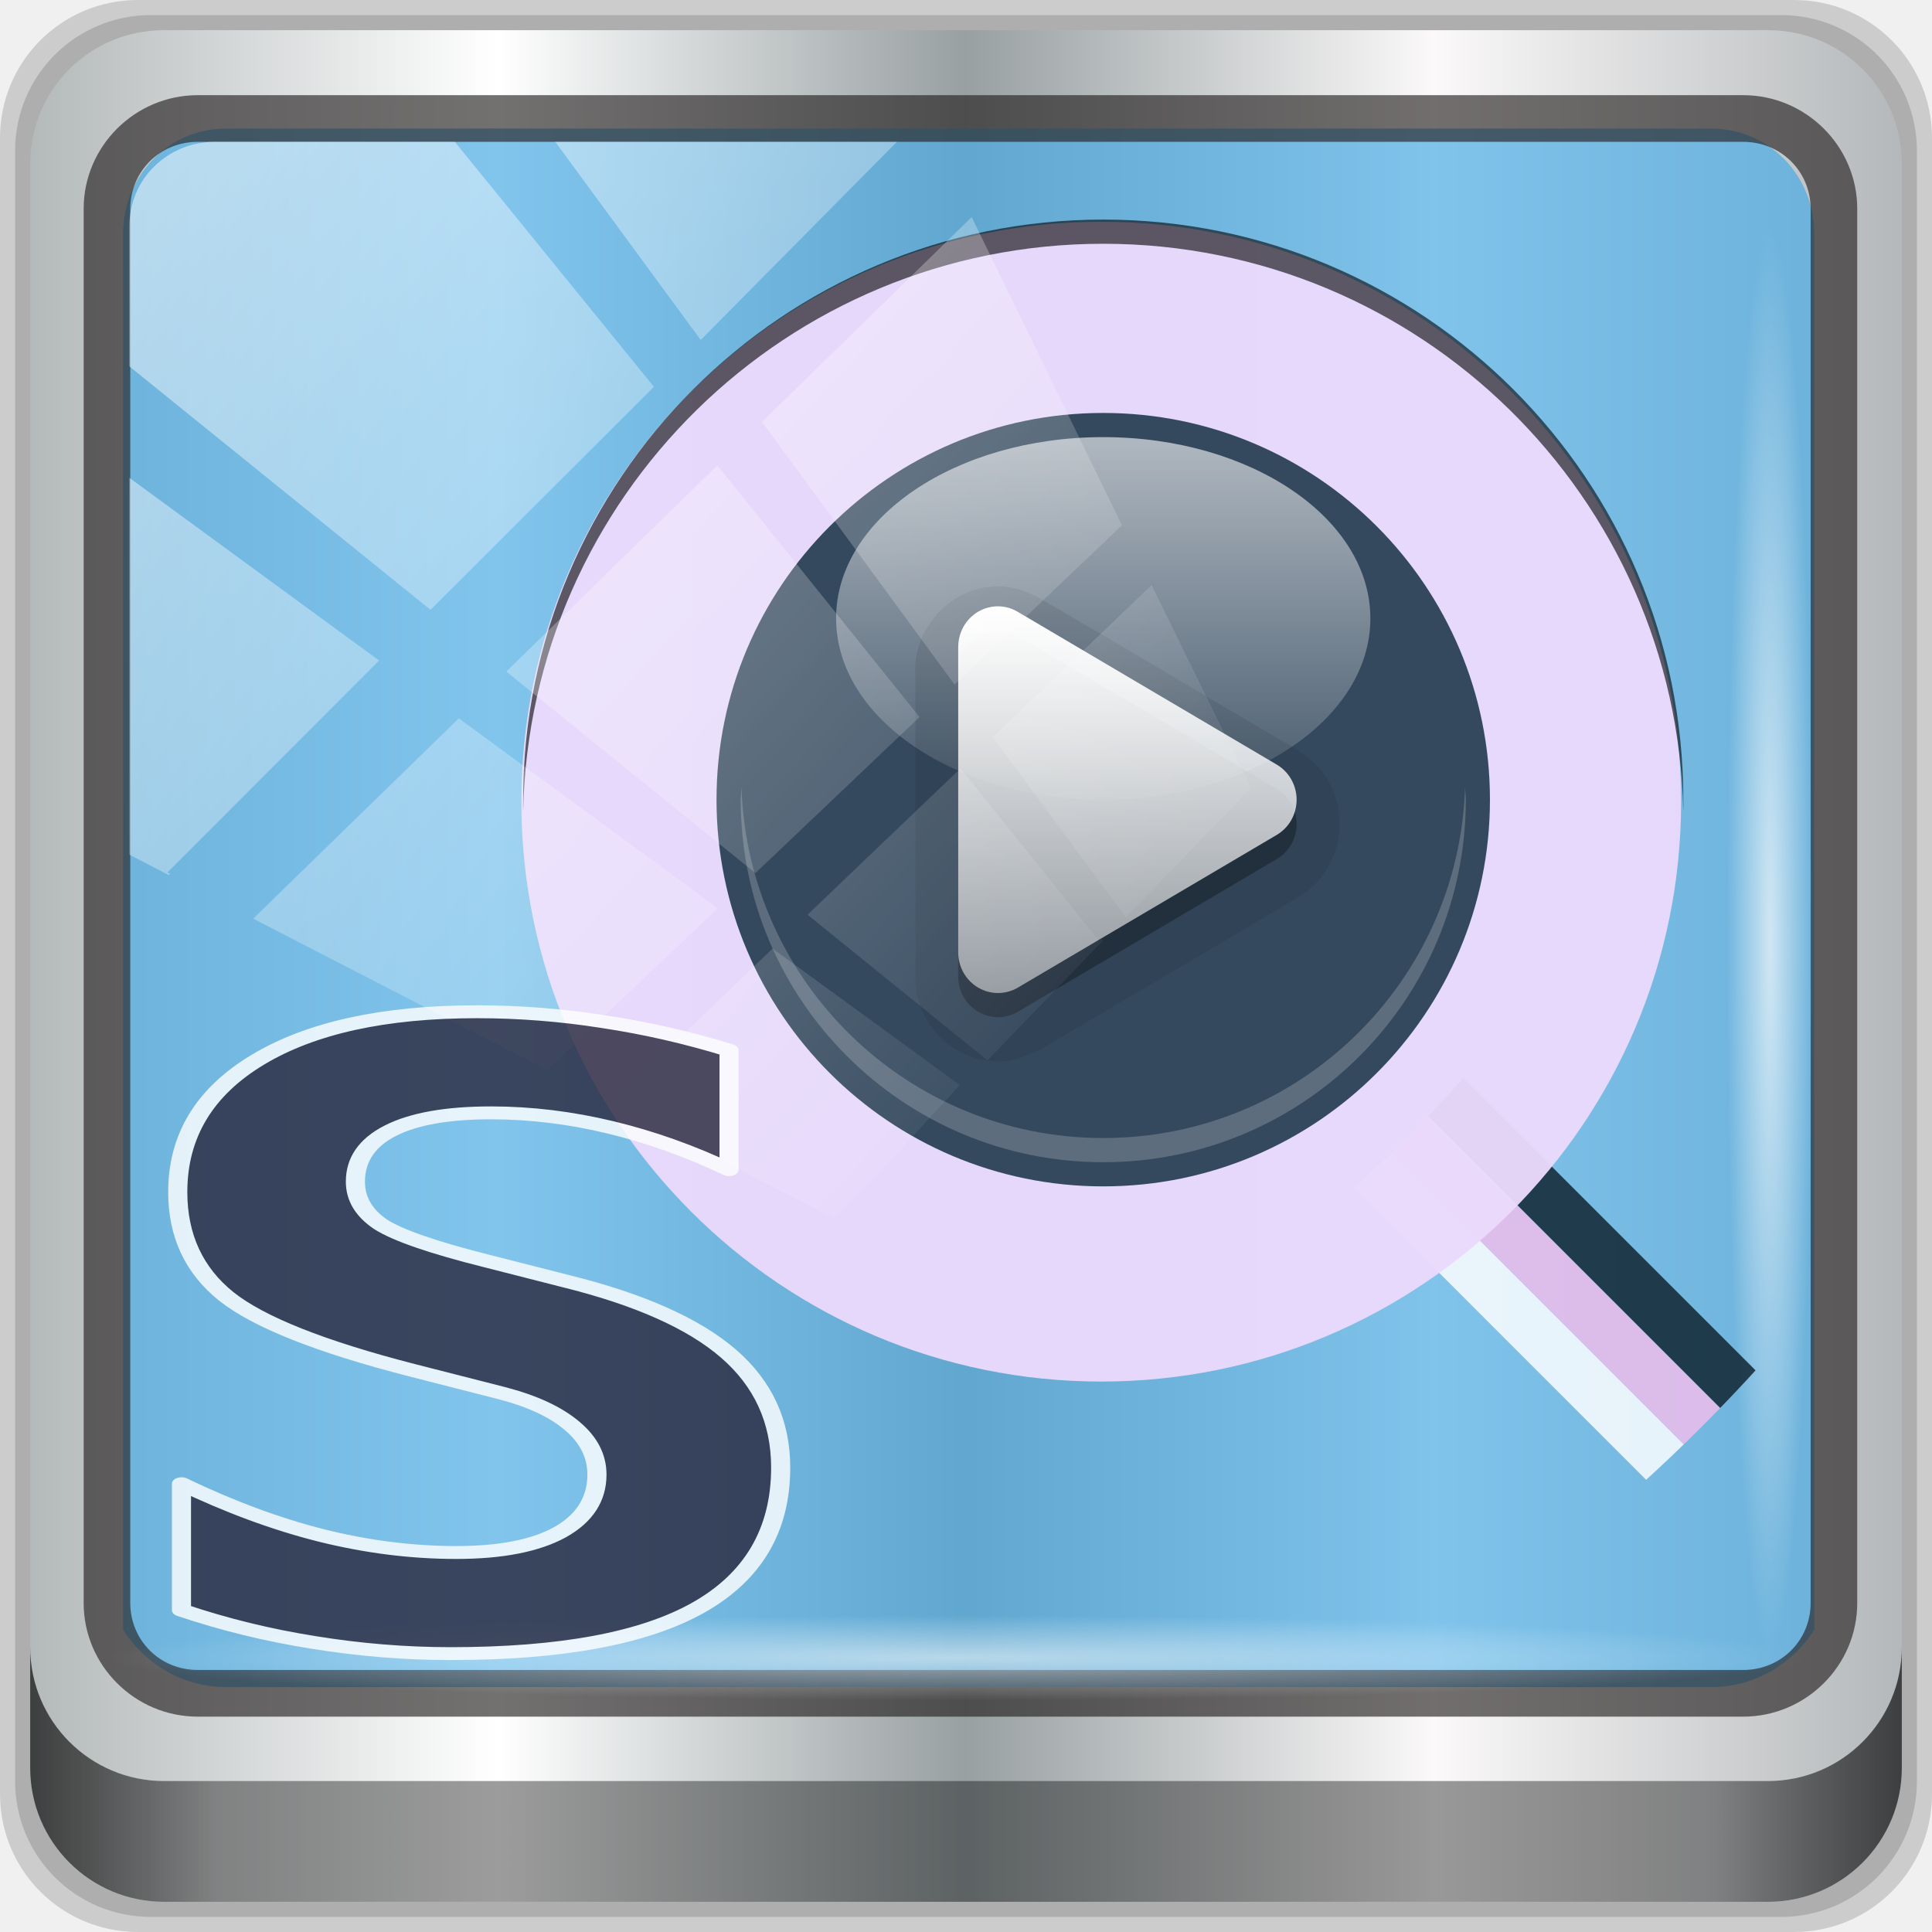
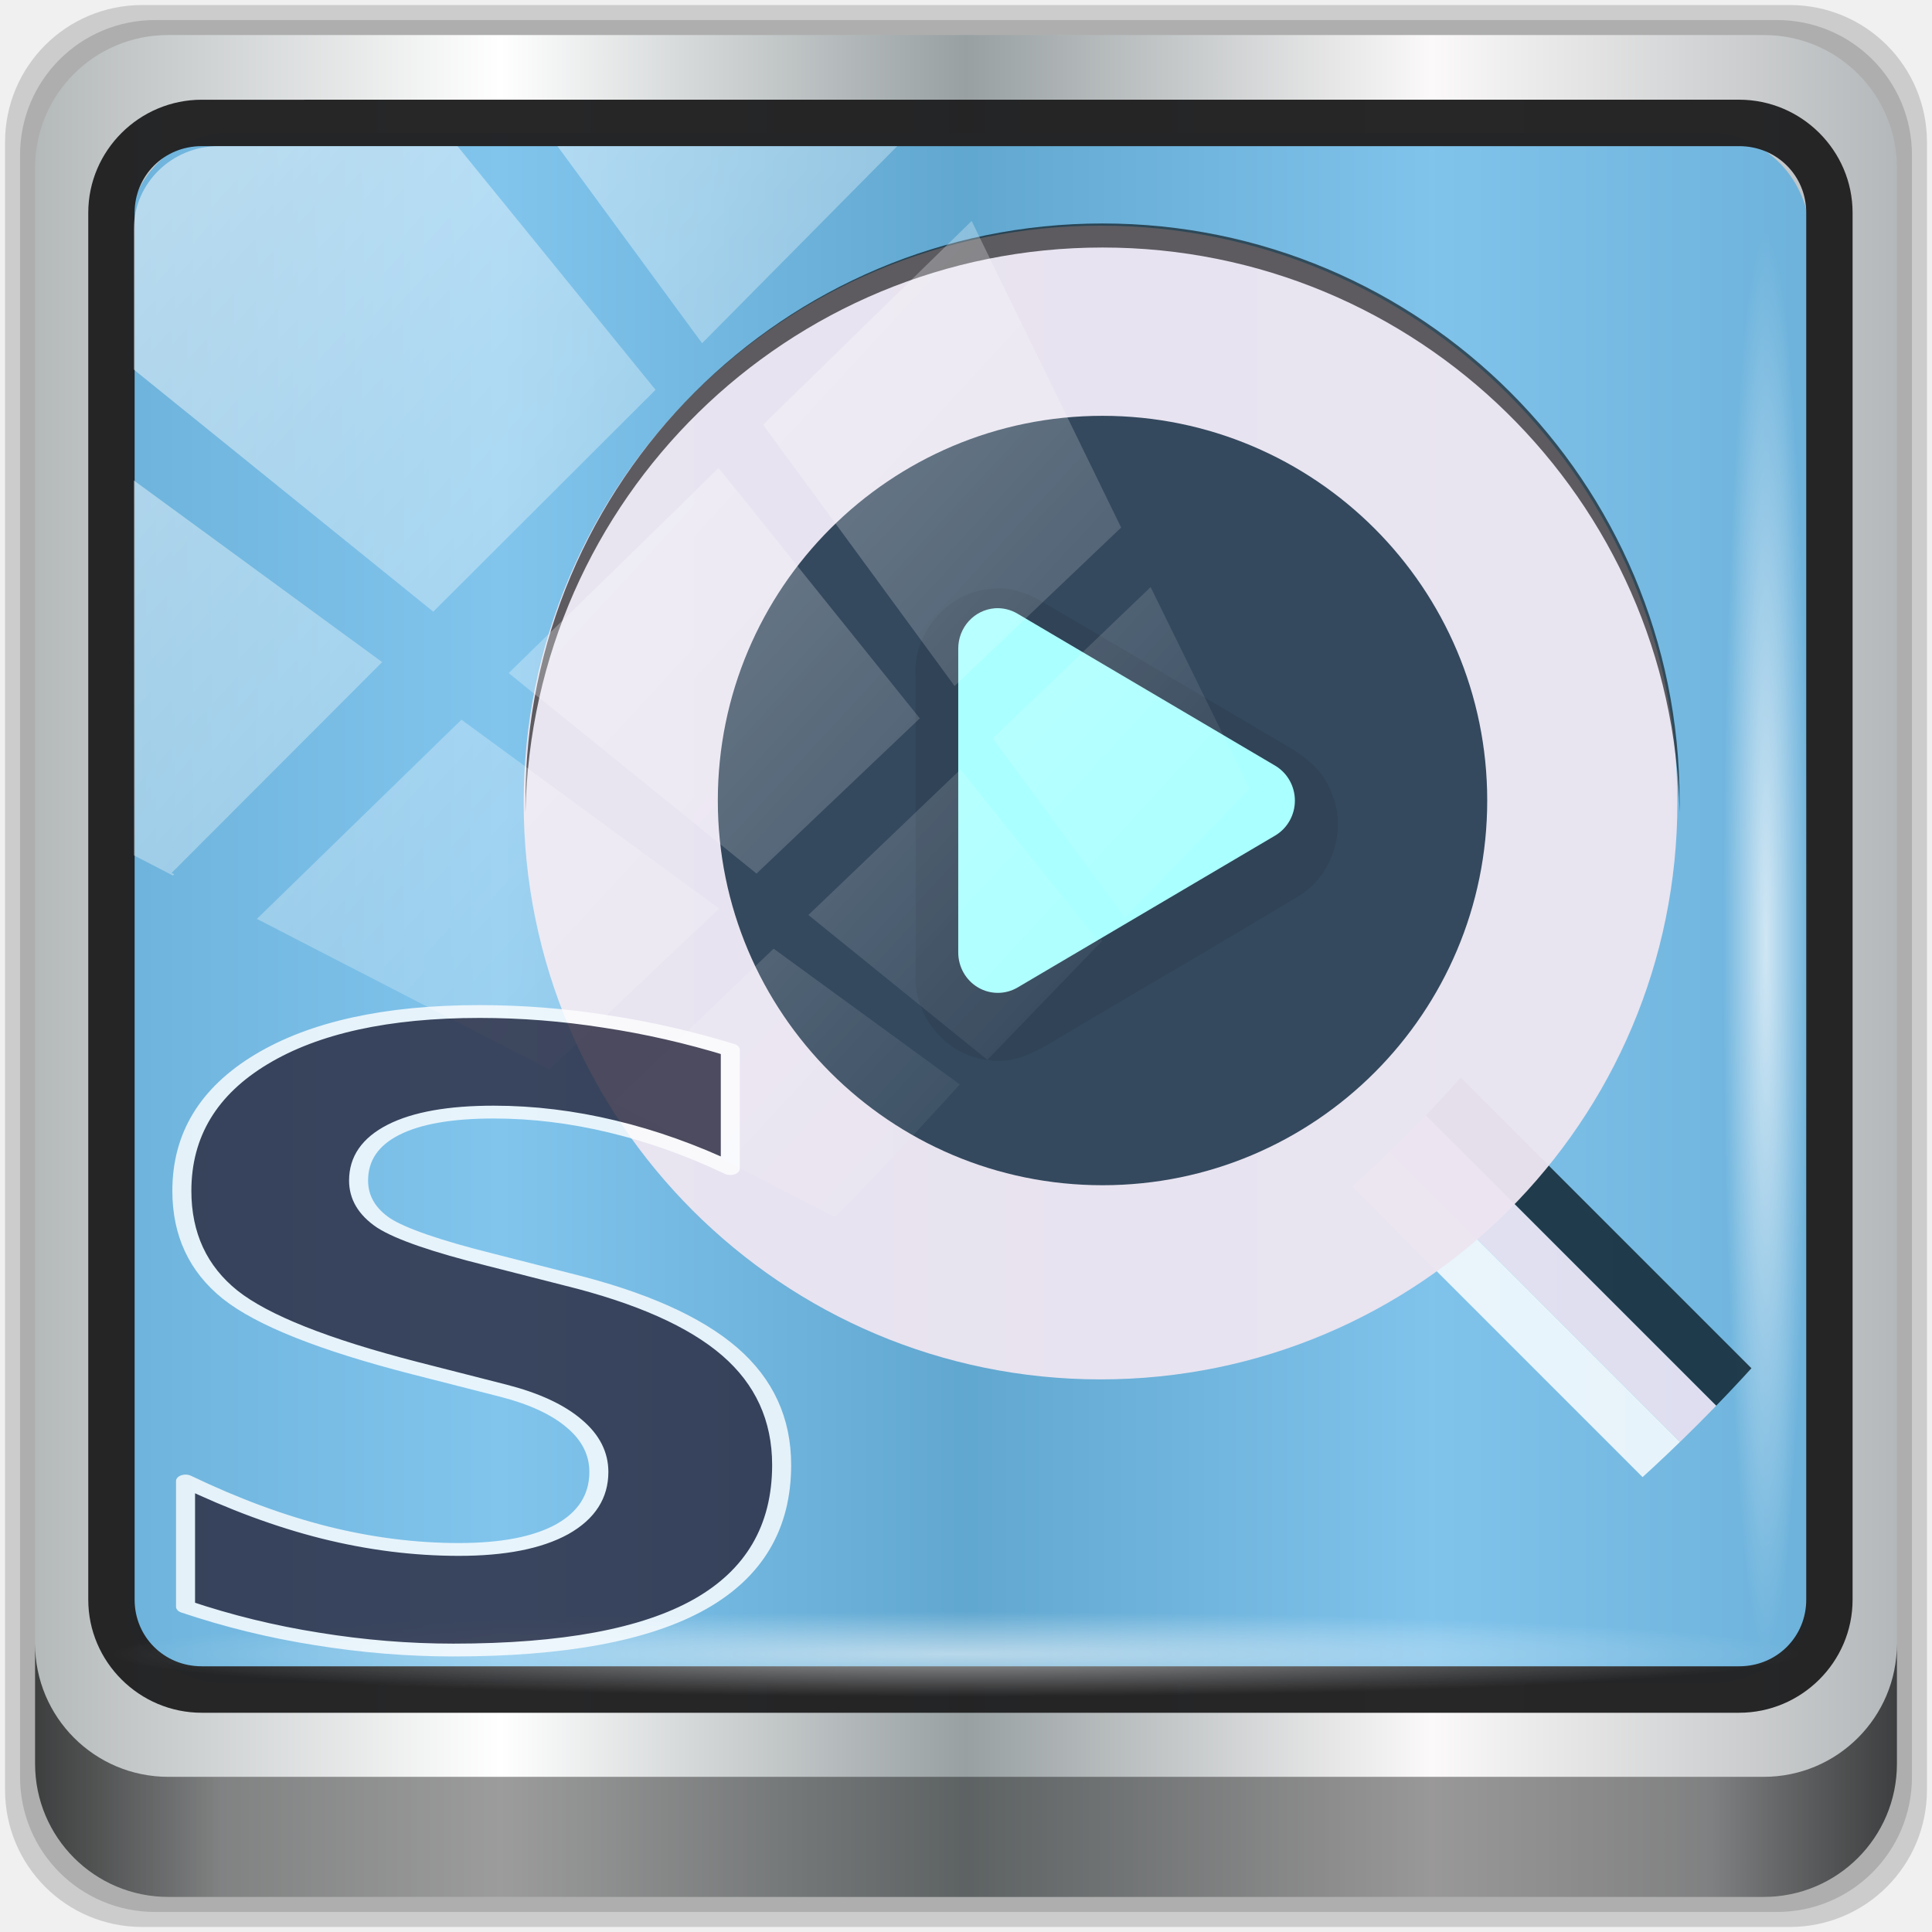
<svg xmlns="http://www.w3.org/2000/svg" xmlns:xlink="http://www.w3.org/1999/xlink" width="96" height="96" viewBox="0 0 96 96" version="1.1" id="svg1072">
  <defs id="defs1066">
-     <linearGradient y2="47" x2="90" y1="47" x1="6" gradientTransform="matrix(1.107143,0,0,1.107143,-4.993903,-3.620687)" gradientUnits="userSpaceOnUse" id="linearGradient4071" xlink:href="#linearGradient6139-0" />
+     <linearGradient y2="47" x2="90" y1="47" x1="6" gradientTransform="matrix(1.101376,0,0,1.101376,-4.967117,-3.099667)" gradientUnits="userSpaceOnUse" id="linearGradient4071" xlink:href="#linearGradient6139-0" />
    <linearGradient id="linearGradient6139-0">
      <stop style="stop-color:#b4b9ba;stop-opacity:1" offset="0" id="stop6141-2" />
      <stop id="stop6151-0" offset="0.25" style="stop-color:#ffffff;stop-opacity:1;" />
      <stop id="stop6147-1" offset="0.5" style="stop-color:#98a0a2;stop-opacity:1" />
      <stop style="stop-color:#fbf9f9;stop-opacity:1;" offset="0.75" id="stop6149-4" />
      <stop style="stop-color:#b4b8ba;stop-opacity:1" offset="1" id="stop6143-4" />
    </linearGradient>
-     <linearGradient gradientUnits="userSpaceOnUse" y2="88.172" x2="94.5" y1="88.172" x1="1.5" id="linearGradient4129" xlink:href="#linearGradient3832-0-6-1-1" gradientTransform="translate(0.1489535,0.415026)" />
+     <linearGradient gradientUnits="userSpaceOnUse" y2="88.172" x2="94.5" y1="88.172" x1="1.5" id="linearGradient4129" xlink:href="#linearGradient3832-0-6-1-1" gradientTransform="matrix(0.9947917,0,0,0.9947917,0.1489535,0.915026)" />
    <linearGradient id="linearGradient3832-0-6-1-1">
      <stop id="stop3834-6-3-7-1" offset="0" style="stop-color:#000000;stop-opacity:1;" />
      <stop style="stop-color:#000000;stop-opacity:0.588;" offset="0.1" id="stop3872-2-4" />
      <stop id="stop3844-6-2-7-6" offset="0.9" style="stop-color:#000000;stop-opacity:0.588;" />
      <stop id="stop3836-5-0-2-9" offset="1" style="stop-color:#000000;stop-opacity:1;" />
    </linearGradient>
-     <radialGradient r="43.199" fy="44.893" fx="13.948" cy="44.893" cx="13.948" gradientTransform="matrix(0.9751338,0,0,0.04919072,34.04765,80.58172)" gradientUnits="userSpaceOnUse" id="radialGradient7462" xlink:href="#linearGradient3737" />
+     <radialGradient r="43.199" fy="44.893" fx="13.948" cy="44.893" cx="13.948" gradientTransform="matrix(0.9700549,0,0,0.04893452,33.87109,80.66419)" gradientUnits="userSpaceOnUse" id="radialGradient7462" xlink:href="#linearGradient3737" />
    <linearGradient id="linearGradient3737">
      <stop id="stop3739" style="stop-color:#ffffff;stop-opacity:1" offset="0" />
      <stop id="stop3741" style="stop-color:#ffffff;stop-opacity:0" offset="1" />
    </linearGradient>
-     <radialGradient r="43.199" fy="44.893" fx="13.948" cy="44.893" cx="13.948" gradientTransform="matrix(0.8209468,0,0,0.04919072,35.8101,-90.31726)" gradientUnits="userSpaceOnUse" id="radialGradient7464" xlink:href="#linearGradient3737" />
+     <radialGradient r="43.199" fy="44.893" fx="13.948" cy="44.893" cx="13.948" gradientTransform="matrix(0.816671,0,0,0.04893452,36.12575,-89.84763)" gradientUnits="userSpaceOnUse" id="radialGradient7464" xlink:href="#linearGradient3737" />
    <linearGradient y2="14.514" x2="50.528" y1="-28.642" x1="2.771" gradientUnits="userSpaceOnUse" id="linearGradient4767" xlink:href="#linearGradient3737" />
    <clipPath clipPathUnits="userSpaceOnUse" id="clipPath4156-4-1">
      <path style="opacity:0.6;fill:#ffffff;fill-opacity:1;stroke:none" d="m 27.046,-55.695 -14.214,13.321 h 0.061 l 15.653,21.771 10.231,-10.546 C 38.562,-32.302 27.468,-54.819 27.046,-55.695 Z M 9.647,-39.383 -5.241,-25.321 15.988,-7.806 26.372,-18.383 Z m 31.491,12.951 -9.741,9.714 8.945,12.458 7.781,-7.555 z m -49.84,4.379 -13.754,12.982 26.283,13.846 0.061,-0.062 -0.123,-0.062 L 13.599,-5.401 -8.702,-22.053 Z m 38.015,7.401 -9.803,9.775 11.579,9.559 7.628,-7.401 -8.669,-11.009 z m 20.187,5.674 -7.383,7.216 6.188,8.542 5.82,-6.137 z m -32.195,6.322 -9.557,9.498 13.662,7.185 7.934,-7.678 z m 23.312,2.374 -7.107,6.938 8.363,6.907 5.361,-5.674 -0.061,-0.092 -0.092,0.123 -6.464,-8.203 z m -8.73,8.542 -7.505,7.339 10.354,5.458 c 1.397,-1.321 5.675,-6.123 5.851,-6.322 z" id="path4158-0-8" />
    </clipPath>
    <clipPath id="clipPath4014-2">
      <path d="m 16.5,143.118 c 0,68.613 14.327,124.235 32,124.235 17.673,0 32,-55.622 32,-124.235 0,-68.613 -14.327,-124.235 -32,-124.235 -17.673,0 -32,55.622 -32,124.235 z m 8,0 c 0,-51.46 10.745,-93.176 24,-93.176 13.255,0 24,41.717 24,93.176 0,51.46 -10.745,93.176 -24,93.176 -13.255,0 -24,-41.717 -24,-93.176 z" id="path4016-9" style="color:#000000;display:inline;overflow:visible;visibility:visible;fill:url(#linearGradient4018);fill-opacity:1;fill-rule:nonzero;stroke:none;stroke-width:2;marker:none;enable-background:accumulate" />
    </clipPath>
    <clipPath id="clipPath927">
      <path d="m 16.5,143.118 c 0,68.613 14.327,124.235 32,124.235 17.673,0 32,-55.622 32,-124.235 0,-68.613 -14.327,-124.235 -32,-124.235 -17.673,0 -32,55.622 -32,124.235 z m 8,0 c 0,-51.46 10.745,-93.176 24,-93.176 13.255,0 24,41.717 24,93.176 0,51.46 -10.745,93.176 -24,93.176 -13.255,0 -24,-41.717 -24,-93.176 z" id="path925" style="color:#000000;display:inline;overflow:visible;visibility:visible;fill:url(#linearGradient4018);fill-opacity:1;fill-rule:nonzero;stroke:none;stroke-width:2;marker:none;enable-background:accumulate" />
    </clipPath>
    <clipPath id="clipPath931">
      <path d="m 16.5,143.118 c 0,68.613 14.327,124.235 32,124.235 17.673,0 32,-55.622 32,-124.235 0,-68.613 -14.327,-124.235 -32,-124.235 -17.673,0 -32,55.622 -32,124.235 z m 8,0 c 0,-51.46 10.745,-93.176 24,-93.176 13.255,0 24,41.717 24,93.176 0,51.46 -10.745,93.176 -24,93.176 -13.255,0 -24,-41.717 -24,-93.176 z" id="path929" style="color:#000000;display:inline;overflow:visible;visibility:visible;fill:url(#linearGradient4018);fill-opacity:1;fill-rule:nonzero;stroke:none;stroke-width:2;marker:none;enable-background:accumulate" />
    </clipPath>
    <clipPath id="clipPath935">
      <path d="m 16.5,143.118 c 0,68.613 14.327,124.235 32,124.235 17.673,0 32,-55.622 32,-124.235 0,-68.613 -14.327,-124.235 -32,-124.235 -17.673,0 -32,55.622 -32,124.235 z m 8,0 c 0,-51.46 10.745,-93.176 24,-93.176 13.255,0 24,41.717 24,93.176 0,51.46 -10.745,93.176 -24,93.176 -13.255,0 -24,-41.717 -24,-93.176 z" id="path933" style="color:#000000;display:inline;overflow:visible;visibility:visible;fill:url(#linearGradient4018);fill-opacity:1;fill-rule:nonzero;stroke:none;stroke-width:2;marker:none;enable-background:accumulate" />
    </clipPath>
-     <linearGradient x1="49.958" y1="20.366" x2="49.958" y2="98.867" id="linearGradient4100-5" xlink:href="#linearGradient3737" gradientUnits="userSpaceOnUse" gradientTransform="matrix(0.4387884,0,0,0.4477644,28.41904,30.04837)" />
-     <linearGradient x1="48.27" y1="32.608" x2="48.27" y2="69.906" id="linearGradient3875-0" xlink:href="#linearGradient3737" gradientUnits="userSpaceOnUse" gradientTransform="matrix(0.75878,0,0,0.5148933,13.9184,15.00167)" />
+     <linearGradient x1="49.958" y1="20.366" x2="49.958" y2="98.867" id="linearGradient4100-5" xlink:href="#linearGradient3737" gradientUnits="userSpaceOnUse" gradientTransform="matrix(0.4387884,0,0,0.4477644,26.22816,30.50853)" />
+     <linearGradient x1="48.27" y1="32.608" x2="48.27" y2="69.906" id="linearGradient3875-0" xlink:href="#linearGradient3737" gradientUnits="userSpaceOnUse" gradientTransform="matrix(0.75878,0,0,0.5148933,11.72752,15.46183)" />
    <clipPath id="clipPath4014-2-7">
      <path d="m 16.5,143.118 c 0,68.613 14.327,124.235 32,124.235 17.673,0 32,-55.622 32,-124.235 0,-68.613 -14.327,-124.235 -32,-124.235 -17.673,0 -32,55.622 -32,124.235 z m 8,0 c 0,-51.46 10.745,-93.176 24,-93.176 13.255,0 24,41.717 24,93.176 0,51.46 -10.745,93.176 -24,93.176 -13.255,0 -24,-41.717 -24,-93.176 z" id="path4016-9-5" style="color:#000000;display:inline;overflow:visible;visibility:visible;fill:url(#linearGradient4018);fill-opacity:1;fill-rule:nonzero;stroke:none;stroke-width:2;marker:none;enable-background:accumulate" />
    </clipPath>
  </defs>
  <g id="layer1" transform="translate(0,-1026.52)">
    <g transform="translate(-0.1489564,1026.105)" style="display:inline" id="g2574">
-       <path id="path3288" d="M 89.292,0.415 H 7.006 c -3.799,0 -6.857,3.058 -6.857,6.857 V 89.558 c 0,3.799 3.058,6.857 6.857,6.857 H 89.292 c 3.799,0 6.857,-3.058 6.857,-6.857 V 7.272 c 0,-3.799 -3.058,-6.857 -6.857,-6.857 z" style="display:inline;opacity:0.15;fill:#000000;fill-opacity:1;fill-rule:nonzero;stroke:none" />
-       <path style="display:inline;opacity:0.15;fill:#000000;fill-opacity:1;fill-rule:nonzero;stroke:none" d="M 88.649,1.165 H 7.649 c -3.739,0 -6.75,3.01 -6.75,6.75 V 88.915 c 0,3.74 3.011,6.75 6.75,6.75 H 88.649 c 3.74,0 6.75,-3.01 6.75,-6.75 V 7.915 c 0,-3.739 -3.01,-6.75 -6.75,-6.75 z" id="path4085" />
-       <path id="rect4251-1" d="M 88.006,1.915 H 8.292 c -3.68,0 -6.643,2.963 -6.643,6.643 V 88.272 c 0,3.68 2.963,6.643 6.643,6.643 H 88.006 c 3.68,0 6.643,-2.963 6.643,-6.643 V 8.558 c 0,-3.68 -2.963,-6.643 -6.643,-6.643 z" style="display:inline;fill:url(#linearGradient4071);fill-opacity:1;fill-rule:nonzero;stroke:none" />
-       <path id="path3400-6" d="m 11.39,6.802 c -2.856,0 -5.124,2.315 -5.124,5.23 v 21.674 7.323 40.373 c 1.097,1.704 2.969,2.844 5.124,2.844 h 4.099 65.589 4.099 c 2.155,0 4.027,-1.14 5.124,-2.844 V 41.029 33.706 12.033 c 0,-2.916 -2.268,-5.23 -5.124,-5.23 z" style="display:inline;opacity:0.685;fill:#47abe5;fill-opacity:1;fill-rule:nonzero;stroke:none;stroke-width:1.035" />
-       <path style="color:#000000;font-style:normal;font-variant:normal;font-weight:normal;font-stretch:normal;font-size:medium;line-height:normal;font-family:Sans;-inkscape-font-specification:Sans;text-indent:0;text-align:start;text-decoration:none;text-decoration-line:none;letter-spacing:normal;word-spacing:normal;text-transform:none;writing-mode:lr-tb;direction:ltr;baseline-shift:baseline;text-anchor:start;display:inline;overflow:visible;visibility:visible;fill:#241f1f;fill-opacity:0.633;stroke:none;stroke-width:2.376;marker:none;enable-background:accumulate" d="m 9.974,5.144 c -3.117,0 -5.668,2.54 -5.668,5.646 v 69.278 c 0,3.106 2.551,5.646 5.668,5.646 H 86.766 c 3.117,0 5.668,-2.54 5.668,-5.646 V 10.79 c 0,-3.106 -2.551,-5.646 -5.668,-5.646 z m 0,2.319 H 86.766 c 1.888,0 3.352,1.48 3.352,3.327 v 69.278 c 0,1.846 -1.464,3.327 -3.352,3.327 H 9.974 c -1.888,0 -3.352,-1.48 -3.352,-3.327 V 10.79 c 0,-1.846 1.464,-3.327 3.352,-3.327 z" id="path4989" />
-       <path id="path4118" d="m 1.649,82.259 v 6 c 0,3.68 2.976,6.656 6.656,6.656 H 87.993 c 3.68,0 6.656,-2.976 6.656,-6.656 v -6 c 0,3.68 -2.976,6.656 -6.656,6.656 H 8.305 c -3.68,0 -6.656,-2.976 -6.656,-6.656 z" style="display:inline;opacity:0.658;fill:url(#linearGradient4129);fill-opacity:1;fill-rule:nonzero;stroke:none" />
-       <rect ry="4.25" rx="0" y="80.665" x="5.524" height="4.25" width="84.25" id="rect4131" style="opacity:0.55;fill:url(#radialGradient7462);fill-opacity:1;stroke:none" />
-       <rect transform="rotate(90)" style="opacity:0.669;fill:url(#radialGradient7464);fill-opacity:1;stroke:none;stroke-width:0.961" id="rect4141" width="70.928" height="4.25" x="11.797" y="-90.234" rx="0" ry="4.25" />
      <g id="g4545" transform="matrix(1.100978,0,0,1.044618,0.7907895,-3.119809)" />
      <g transform="matrix(1,0,0,1.023236,-9.829804,133.3698)" style="display:inline;fill:#365362;fill-opacity:0.776;stroke:#273943;stroke-width:0.198;stroke-miterlimit:4;stroke-dasharray:none;stroke-opacity:0.867" id="g4601" />
-       <g id="g4986" transform="matrix(1.093355,0,0,1.093355,2.324025,-12.78509)">
-         <g style="display:inline" transform="matrix(1.657808,-1.657808,-0.427011,-0.427011,3.025542,165.363)" clip-path="url(#clipPath4014-2-7)" id="g4044">
-           <rect width="1" height="66" x="48" y="15" id="rect4046" style="color:#000000;display:inline;overflow:visible;visibility:visible;opacity:0.822;fill:#f2beec;fill-opacity:1;fill-rule:nonzero;stroke:none;stroke-width:2;marker:none;enable-background:accumulate" />
-           <rect width="1" height="66" x="49" y="15" id="rect4048" style="color:#000000;display:inline;overflow:visible;visibility:visible;opacity:0.838;fill:#0e232e;fill-opacity:1;fill-rule:nonzero;stroke:none;stroke-width:2;marker:none;enable-background:accumulate" />
-           <rect width="1" height="66" x="47" y="15" id="rect4050" style="color:#000000;display:inline;overflow:visible;visibility:visible;opacity:0.827;fill:#ffffff;fill-opacity:1;fill-rule:nonzero;stroke:none;stroke-width:2;marker:none;enable-background:accumulate" />
-         </g>
-         <circle r="26.354" cy="48.506" cx="48.058" id="path4959" style="opacity:1;fill:#eadafc;fill-opacity:0.963;fill-rule:evenodd;stroke:none;stroke-width:1.523;stroke-linecap:square;stroke-linejoin:round;stroke-miterlimit:4;stroke-dasharray:none;stroke-dashoffset:0;stroke-opacity:1;paint-order:fill markers stroke" />
-         <g transform="translate(-2.190881,0.4601585)" id="g4957">
-           <path d="m 50.34,21.592 c -14.56,0 -26.363,11.803 -26.363,26.363 0,0.182 -0.004,0.368 0,0.549 0.29,-14.308 11.985,-25.813 26.363,-25.813 14.378,0 26.073,11.505 26.363,25.813 0.004,-0.181 0,-0.367 0,-0.549 0,-14.56 -11.803,-26.363 -26.363,-26.363 z" id="path3928" style="color:#000000;display:inline;overflow:visible;visibility:visible;opacity:0.6;fill:#000000;fill-opacity:1;fill-rule:nonzero;stroke:none;stroke-width:2.197;marker:none;enable-background:accumulate" />
-           <path d="m 67.915,47.955 a 17.575,17.575 0 1 1 -35.15,0 17.575,17.575 0 1 1 35.15,0 z" id="path3855" style="color:#000000;display:inline;overflow:visible;visibility:visible;fill:#34495e;fill-opacity:1;fill-rule:nonzero;stroke:none;stroke-width:2.197;marker:none;enable-background:accumulate" />
-           <path d="m 62.48,39.717 a 12.14,8.238 0 1 1 -24.281,0 12.14,8.238 0 1 1 24.281,0 z" id="path3865" style="color:#000000;display:inline;overflow:visible;visibility:visible;opacity:0.6;fill:url(#linearGradient3875-0);fill-opacity:1;fill-rule:nonzero;stroke:none;stroke-width:1.25;marker:none;enable-background:accumulate" />
-           <path d="m 33.898,47.406 c -0.006,0.184 -0.034,0.363 -0.034,0.549 0,9.1 7.377,16.477 16.477,16.477 9.1,0 16.477,-7.377 16.477,-16.477 0,-0.186 -0.028,-0.365 -0.034,-0.549 -0.293,8.843 -7.528,15.927 -16.442,15.927 -8.914,0 -16.149,-7.085 -16.442,-15.927 z" id="path3877" style="color:#000000;display:inline;overflow:visible;visibility:visible;opacity:0.2;fill:#ffffff;fill-opacity:1;fill-rule:nonzero;stroke:none;stroke-width:2.197;marker:none;enable-background:accumulate" />
-           <path d="m 45.271,38.283 c -1.989,0.109 -3.639,2.04 -3.469,4.068 -0.002,4.645 0.004,9.29 -0.003,13.934 0.116,1.769 1.541,3.337 3.281,3.518 1.513,0.271 2.766,-0.74 4.009,-1.441 3.372,-1.999 6.776,-3.979 10.128,-5.989 1.599,-0.908 2.328,-3.079 1.577,-4.785 C 60.238,46.04 58.651,45.446 57.381,44.644 54.015,42.671 50.668,40.658 47.289,38.71 46.666,38.401 45.976,38.194 45.271,38.283 Z" id="path3945" style="color:#000000;display:inline;overflow:visible;visibility:visible;opacity:0.08;fill:#000000;fill-opacity:1;fill-rule:nonzero;stroke:none;stroke-width:2.197;marker:none;enable-background:accumulate" />
-           <path d="m 45.422,40.27 a 1.809,1.846 0 0 0 -1.673,1.847 v 6.94 6.94 a 1.809,1.846 0 0 0 2.715,1.595 l 5.883,-3.47 5.883,-3.47 a 1.809,1.846 0 0 0 0,-3.19 l -5.883,-3.47 -5.883,-3.47 a 1.809,1.846 0 0 0 -1.042,-0.252 z" id="path3937" style="color:#000000;display:inline;overflow:visible;visibility:visible;opacity:0.3;fill:#000000;fill-opacity:1;fill-rule:nonzero;stroke:none;stroke-width:0.887;marker:none;enable-background:accumulate" />
-           <path d="m 45.422,39.172 a 1.809,1.846 0 0 0 -1.673,1.847 v 6.94 6.94 a 1.809,1.846 0 0 0 2.715,1.595 l 5.883,-3.47 5.883,-3.47 a 1.809,1.846 0 0 0 0,-3.19 L 52.347,42.894 46.464,39.423 a 1.809,1.846 0 0 0 -1.042,-0.252 z" id="path3935" style="color:#000000;display:inline;overflow:visible;visibility:visible;fill:url(#linearGradient4100-5);fill-opacity:1;fill-rule:nonzero;stroke:none;stroke-width:0.887;marker:none;enable-background:accumulate" />
-         </g>
-       </g>
-       <rect clip-path="url(#clipPath4156-4-1)" ry="3.957" rx="3.957" y="-30" x="2" height="69.024" width="75.966" id="rect4146" style="opacity:0.508;fill:url(#linearGradient4767);fill-opacity:1;stroke:none" transform="matrix(1.069245,0,0,1.047683,4.44418,38.89401)" />
      <g id="g4563" transform="matrix(1,0,0,1.023236,2.527687,0.2724996)">
        <g id="g4571" transform="translate(-4.816773,-5.125356)">
          <g id="g4578" transform="translate(3.37925,3.382831)" style="stroke-width:0.198;stroke-miterlimit:4;stroke-dasharray:none;stroke:#273943;stroke-opacity:0.867;fill:#365362;fill-opacity:0.776" />
        </g>
      </g>
      <g aria-label="MT" style="font-style:normal;font-variant:normal;font-weight:bold;font-stretch:normal;font-size:64px;line-height:25px;font-family:FreeMono;-inkscape-font-specification:'FreeMono Bold';font-variant-ligatures:normal;font-variant-caps:normal;font-variant-numeric:normal;font-feature-settings:normal;text-align:center;writing-mode:lr-tb;text-anchor:middle;opacity:1;fill:#b0ccdb;fill-opacity:0.919;fill-rule:evenodd;stroke:none;stroke-width:2.589;stroke-linecap:square;stroke-linejoin:round;stroke-miterlimit:4;stroke-dasharray:none;stroke-dashoffset:0;stroke-opacity:1;paint-order:fill markers stroke" id="text4824">
        <g aria-label="MT" style="font-style:normal;font-variant:normal;font-weight:bold;font-stretch:normal;font-size:69.175px;line-height:17.246px;font-family:'Comic Sans MS';-inkscape-font-specification:'Comic Sans MS Bold';font-variant-ligatures:normal;font-variant-caps:normal;font-variant-numeric:normal;font-feature-settings:normal;text-align:center;writing-mode:lr-tb;text-anchor:middle;opacity:1;fill:#476776;fill-opacity:0.993;fill-rule:evenodd;stroke:#1b99e4;stroke-width:1.051;stroke-linecap:square;stroke-linejoin:round;stroke-miterlimit:4;stroke-dasharray:none;stroke-dashoffset:0;stroke-opacity:1;paint-order:fill markers stroke" id="text4833" />
      </g>
-       <g aria-label="S" transform="scale(1.217849,0.8211201)" style="font-style:normal;font-variant:normal;font-weight:bold;font-stretch:normal;font-size:51.356px;line-height:12.803px;font-family:'DejaVu Sans Mono';-inkscape-font-specification:'DejaVu Sans Mono Bold';font-variant-ligatures:normal;font-variant-caps:normal;font-variant-numeric:normal;font-feature-settings:normal;text-align:center;writing-mode:lr-tb;text-anchor:middle;opacity:0.827;fill:#2a2a40;fill-opacity:1;fill-rule:evenodd;stroke:#fdfeff;stroke-width:0.78;stroke-linecap:square;stroke-linejoin:round;stroke-miterlimit:4;stroke-dasharray:none;stroke-dashoffset:0;stroke-opacity:1;paint-order:fill markers stroke" id="text5020">
-         <path d="m 16.929,83.422 q -5.592,-2.131 -7.573,-4.464 -1.981,-2.357 -1.981,-6.319 0,-5.09 3.26,-7.999 3.26,-2.909 8.952,-2.909 2.583,0 5.166,0.602 2.583,0.577 5.116,1.73 v 7.222 q -2.382,-1.68 -4.84,-2.558 -2.457,-0.878 -4.865,-0.878 -2.683,0 -4.112,1.078 -1.429,1.078 -1.429,3.084 0,1.555 1.028,2.583 1.053,1.003 4.363,2.232 l 3.185,1.204 q 4.514,1.655 6.645,4.388 2.131,2.733 2.131,6.896 0,5.667 -3.36,8.476 -3.335,2.783 -10.106,2.783 -2.783,0 -5.592,-0.677 -2.783,-0.652 -5.391,-1.956 v -7.648 q 2.959,2.106 5.717,3.134 2.783,1.028 5.492,1.028 2.733,0 4.238,-1.229 1.505,-1.254 1.505,-3.486 0,-1.68 -1.003,-2.934 -1.003,-1.279 -2.909,-2.006 z" style="fill:#2a2a40;fill-opacity:1;stroke:#fdfeff;stroke-width:0.78;stroke-opacity:1" id="path5022" />
+       <g id="g906" transform="translate(0.2500005,-0.250026)">
+         <path style="display:inline;opacity:0.15;fill:#000000;fill-opacity:1;fill-rule:nonzero;stroke:none;stroke-width:0.995" d="M 88.828,0.915 H 6.97 c -3.779,0 -6.821,3.042 -6.821,6.821 V 89.594 c 0,3.779 3.042,6.821 6.821,6.821 H 88.828 c 3.779,0 6.821,-3.042 6.821,-6.821 V 7.736 c 0,-3.779 -3.042,-6.821 -6.821,-6.821 z" id="path3288" />
+         <path id="path4085" d="M 88.188,1.661 H 7.61 c -3.72,0 -6.715,2.995 -6.715,6.715 V 88.954 c 0,3.72 2.995,6.715 6.715,6.715 H 88.188 c 3.72,0 6.715,-2.995 6.715,-6.715 V 8.376 c 0,-3.72 -2.995,-6.715 -6.715,-6.715 z" style="display:inline;opacity:0.15;fill:#000000;fill-opacity:1;fill-rule:nonzero;stroke:none;stroke-width:0.995" />
+         <path style="display:inline;fill:url(#linearGradient4071);fill-opacity:1;fill-rule:nonzero;stroke:none;stroke-width:0.995" d="M 87.549,2.407 H 8.249 c -3.661,0 -6.608,2.947 -6.608,6.608 V 88.315 c 0,3.661 2.947,6.608 6.608,6.608 H 87.549 c 3.661,0 6.608,-2.947 6.608,-6.608 V 9.015 c 0,-3.661 -2.947,-6.608 -6.608,-6.608 z" id="rect4251-1" />
+         <path style="display:inline;opacity:0.685;fill:#47abe5;fill-opacity:1;fill-rule:nonzero;stroke:none;stroke-width:1.03" d="m 11.332,7.269 c -2.842,0 -5.097,2.303 -5.097,5.203 v 21.561 7.284 40.162 c 1.092,1.695 2.953,2.829 5.097,2.829 h 4.078 65.247 4.078 c 2.144,0 4.006,-1.134 5.097,-2.829 V 41.317 34.033 12.472 c 0,-2.901 -2.256,-5.203 -5.097,-5.203 z" id="path3400-6" />
+         <path id="path4989" d="m 9.923,5.62 c -3.1,0 -5.638,2.526 -5.638,5.617 v 68.917 c 0,3.09 2.538,5.617 5.638,5.617 H 86.315 c 3.1,0 5.638,-2.526 5.638,-5.617 V 11.236 c 0,-3.09 -2.538,-5.617 -5.638,-5.617 z m 0,2.307 H 86.315 c 1.878,0 3.335,1.472 3.335,3.309 v 68.917 c 0,1.837 -1.456,3.309 -3.335,3.309 H 9.923 c -1.878,0 -3.335,-1.472 -3.335,-3.309 V 11.236 c 0,-1.837 1.456,-3.309 3.335,-3.309 z" style="color:#000000;font-style:normal;font-variant:normal;font-weight:normal;font-stretch:normal;font-size:medium;line-height:normal;font-family:Sans;-inkscape-font-specification:Sans;text-indent:0;text-align:start;text-decoration:none;text-decoration-line:none;letter-spacing:normal;word-spacing:normal;text-transform:none;writing-mode:lr-tb;direction:ltr;baseline-shift:baseline;text-anchor:start;display:inline;overflow:visible;visibility:visible;fill:#212122;fill-opacity:0.971;stroke:none;stroke-width:2.363;marker:none;enable-background:accumulate" />
+         <path style="display:inline;opacity:0.658;fill:url(#linearGradient4129);fill-opacity:1;fill-rule:nonzero;stroke:none;stroke-width:0.995" d="m 1.641,82.333 v 5.969 c 0,3.661 2.961,6.622 6.622,6.622 H 87.535 c 3.661,0 6.622,-2.961 6.622,-6.622 v -5.969 c 0,3.661 -2.961,6.622 -6.622,6.622 H 8.263 c -3.661,0 -6.622,-2.961 -6.622,-6.622 z" id="path4118" />
+         <rect style="opacity:0.55;fill:url(#radialGradient7462);fill-opacity:1;stroke:none;stroke-width:0.995" id="rect4131" width="83.811" height="4.228" x="5.496" y="80.747" rx="0" ry="4.228" />
+         <rect ry="4.228" rx="0" y="-89.765" x="12.237" height="4.228" width="70.559" id="rect4141" style="opacity:0.669;fill:url(#radialGradient7464);fill-opacity:1;stroke:none;stroke-width:0.956" transform="rotate(90)" />
+         <g transform="matrix(1.08766,0,0,1.08766,2.312697,-12.21634)" id="g4986">
+           <g id="g4044" clip-path="url(#clipPath4014-2-7)" transform="matrix(1.657808,-1.657808,-0.427011,-0.427011,3.025542,165.363)" style="display:inline">
+             <rect style="color:#000000;display:inline;overflow:visible;visibility:visible;opacity:0.822;fill:#f5e7f3;fill-opacity:1;fill-rule:nonzero;stroke:none;stroke-width:2;marker:none;enable-background:accumulate" id="rect4046" y="15" x="48" height="66" width="1" />
+             <rect style="color:#000000;display:inline;overflow:visible;visibility:visible;opacity:0.838;fill:#0e232e;fill-opacity:1;fill-rule:nonzero;stroke:none;stroke-width:2;marker:none;enable-background:accumulate" id="rect4048" y="15" x="49" height="66" width="1" />
+             <rect style="color:#000000;display:inline;overflow:visible;visibility:visible;opacity:0.827;fill:#ffffff;fill-opacity:1;fill-rule:nonzero;stroke:none;stroke-width:2;marker:none;enable-background:accumulate" id="rect4050" y="15" x="47" height="66" width="1" />
+           </g>
+           <circle style="opacity:1;fill:#ece5f0;fill-opacity:0.963;fill-rule:evenodd;stroke:none;stroke-width:1.523;stroke-linecap:square;stroke-linejoin:round;stroke-miterlimit:4;stroke-dasharray:none;stroke-dashoffset:0;stroke-opacity:1;paint-order:fill markers stroke" id="path4959" cx="48.058" cy="48.506" r="26.354" />
+           <path d="m 48.149,22.052 c -14.56,0 -26.363,11.803 -26.363,26.363 0,0.182 -0.004,0.368 0,0.549 0.29,-14.308 11.985,-25.813 26.363,-25.813 14.378,0 26.073,11.505 26.363,25.813 0.004,-0.181 0,-0.367 0,-0.549 0,-14.56 -11.803,-26.363 -26.363,-26.363 z" id="path3928" style="color:#000000;display:inline;overflow:visible;visibility:visible;opacity:0.6;fill:#000000;fill-opacity:1;fill-rule:nonzero;stroke:none;stroke-width:2.197;marker:none;enable-background:accumulate" />
+           <path d="m 65.724,48.415 a 17.575,17.575 0 1 1 -35.15,0 17.575,17.575 0 1 1 35.15,0 z" id="path3855" style="color:#000000;display:inline;overflow:visible;visibility:visible;fill:#34495e;fill-opacity:1;fill-rule:nonzero;stroke:none;stroke-width:2.197;marker:none;enable-background:accumulate" />
+           <path d="m 43.08,38.743 c -1.989,0.109 -3.639,2.04 -3.469,4.068 -0.002,4.645 0.004,9.29 -0.003,13.934 0.116,1.769 1.541,3.337 3.281,3.518 1.513,0.271 2.766,-0.74 4.009,-1.441 3.372,-1.999 6.776,-3.979 10.128,-5.989 1.599,-0.908 2.328,-3.079 1.577,-4.785 C 58.047,46.5 56.46,45.906 55.19,45.105 51.824,43.132 48.477,41.118 45.098,39.171 44.475,38.861 43.785,38.654 43.08,38.743 Z" id="path3945" style="color:#000000;display:inline;overflow:visible;visibility:visible;opacity:0.08;fill:#000000;fill-opacity:1;fill-rule:nonzero;stroke:none;stroke-width:2.197;marker:none;enable-background:accumulate" />
+           <path d="m 43.231,39.632 a 1.809,1.846 0 0 0 -1.673,1.847 v 6.94 6.94 a 1.809,1.846 0 0 0 2.715,1.595 l 5.883,-3.47 5.883,-3.47 a 1.809,1.846 0 0 0 0,-3.19 l -5.883,-3.47 -5.883,-3.47 a 1.809,1.846 0 0 0 -1.042,-0.252 z" id="path3935" style="color:#000000;display:inline;overflow:visible;visibility:visible;fill:#aaffff;fill-opacity:1;fill-rule:nonzero;stroke:none;stroke-width:0.887;marker:none;enable-background:accumulate" />
+         </g>
+         <rect transform="matrix(1.063676,0,0,1.042226,4.421809,39.1936)" style="opacity:0.508;fill:url(#linearGradient4767);fill-opacity:1;stroke:none" id="rect4146" width="75.966" height="69.024" x="2" y="-30" rx="3.957" ry="3.957" clip-path="url(#clipPath4156-4-1)" />
+         <g id="text5020" style="font-style:normal;font-variant:normal;font-weight:bold;font-stretch:normal;font-size:51.356px;line-height:12.803px;font-family:'DejaVu Sans Mono';-inkscape-font-specification:'DejaVu Sans Mono Bold';font-variant-ligatures:normal;font-variant-caps:normal;font-variant-numeric:normal;font-feature-settings:normal;text-align:center;writing-mode:lr-tb;text-anchor:middle;opacity:0.827;fill:#2a2a40;fill-opacity:1;fill-rule:evenodd;stroke:#fdfeff;stroke-width:0.78;stroke-linecap:square;stroke-linejoin:round;stroke-miterlimit:4;stroke-dasharray:none;stroke-dashoffset:0;stroke-opacity:1;paint-order:fill markers stroke" transform="matrix(1.211506,0,0,0.8168435,7.758143e-4,0.5021616)" aria-label="S">
+           <path id="path5022" style="fill:#2a2a40;fill-opacity:1;stroke:#fdfeff;stroke-width:0.78;stroke-opacity:1" d="m 16.929,83.422 q -5.592,-2.131 -7.573,-4.464 -1.981,-2.357 -1.981,-6.319 0,-5.09 3.26,-7.999 3.26,-2.909 8.952,-2.909 2.583,0 5.166,0.602 2.583,0.577 5.116,1.73 v 7.222 q -2.382,-1.68 -4.84,-2.558 -2.457,-0.878 -4.865,-0.878 -2.683,0 -4.112,1.078 -1.429,1.078 -1.429,3.084 0,1.555 1.028,2.583 1.053,1.003 4.363,2.232 l 3.185,1.204 q 4.514,1.655 6.645,4.388 2.131,2.733 2.131,6.896 0,5.667 -3.36,8.476 -3.335,2.783 -10.106,2.783 -2.783,0 -5.592,-0.677 -2.783,-0.652 -5.391,-1.956 v -7.648 q 2.959,2.106 5.717,3.134 2.783,1.028 5.492,1.028 2.733,0 4.238,-1.229 1.505,-1.254 1.505,-3.486 0,-1.68 -1.003,-2.934 -1.003,-1.279 -2.909,-2.006 z" />
+         </g>
      </g>
    </g>
  </g>
</svg>
